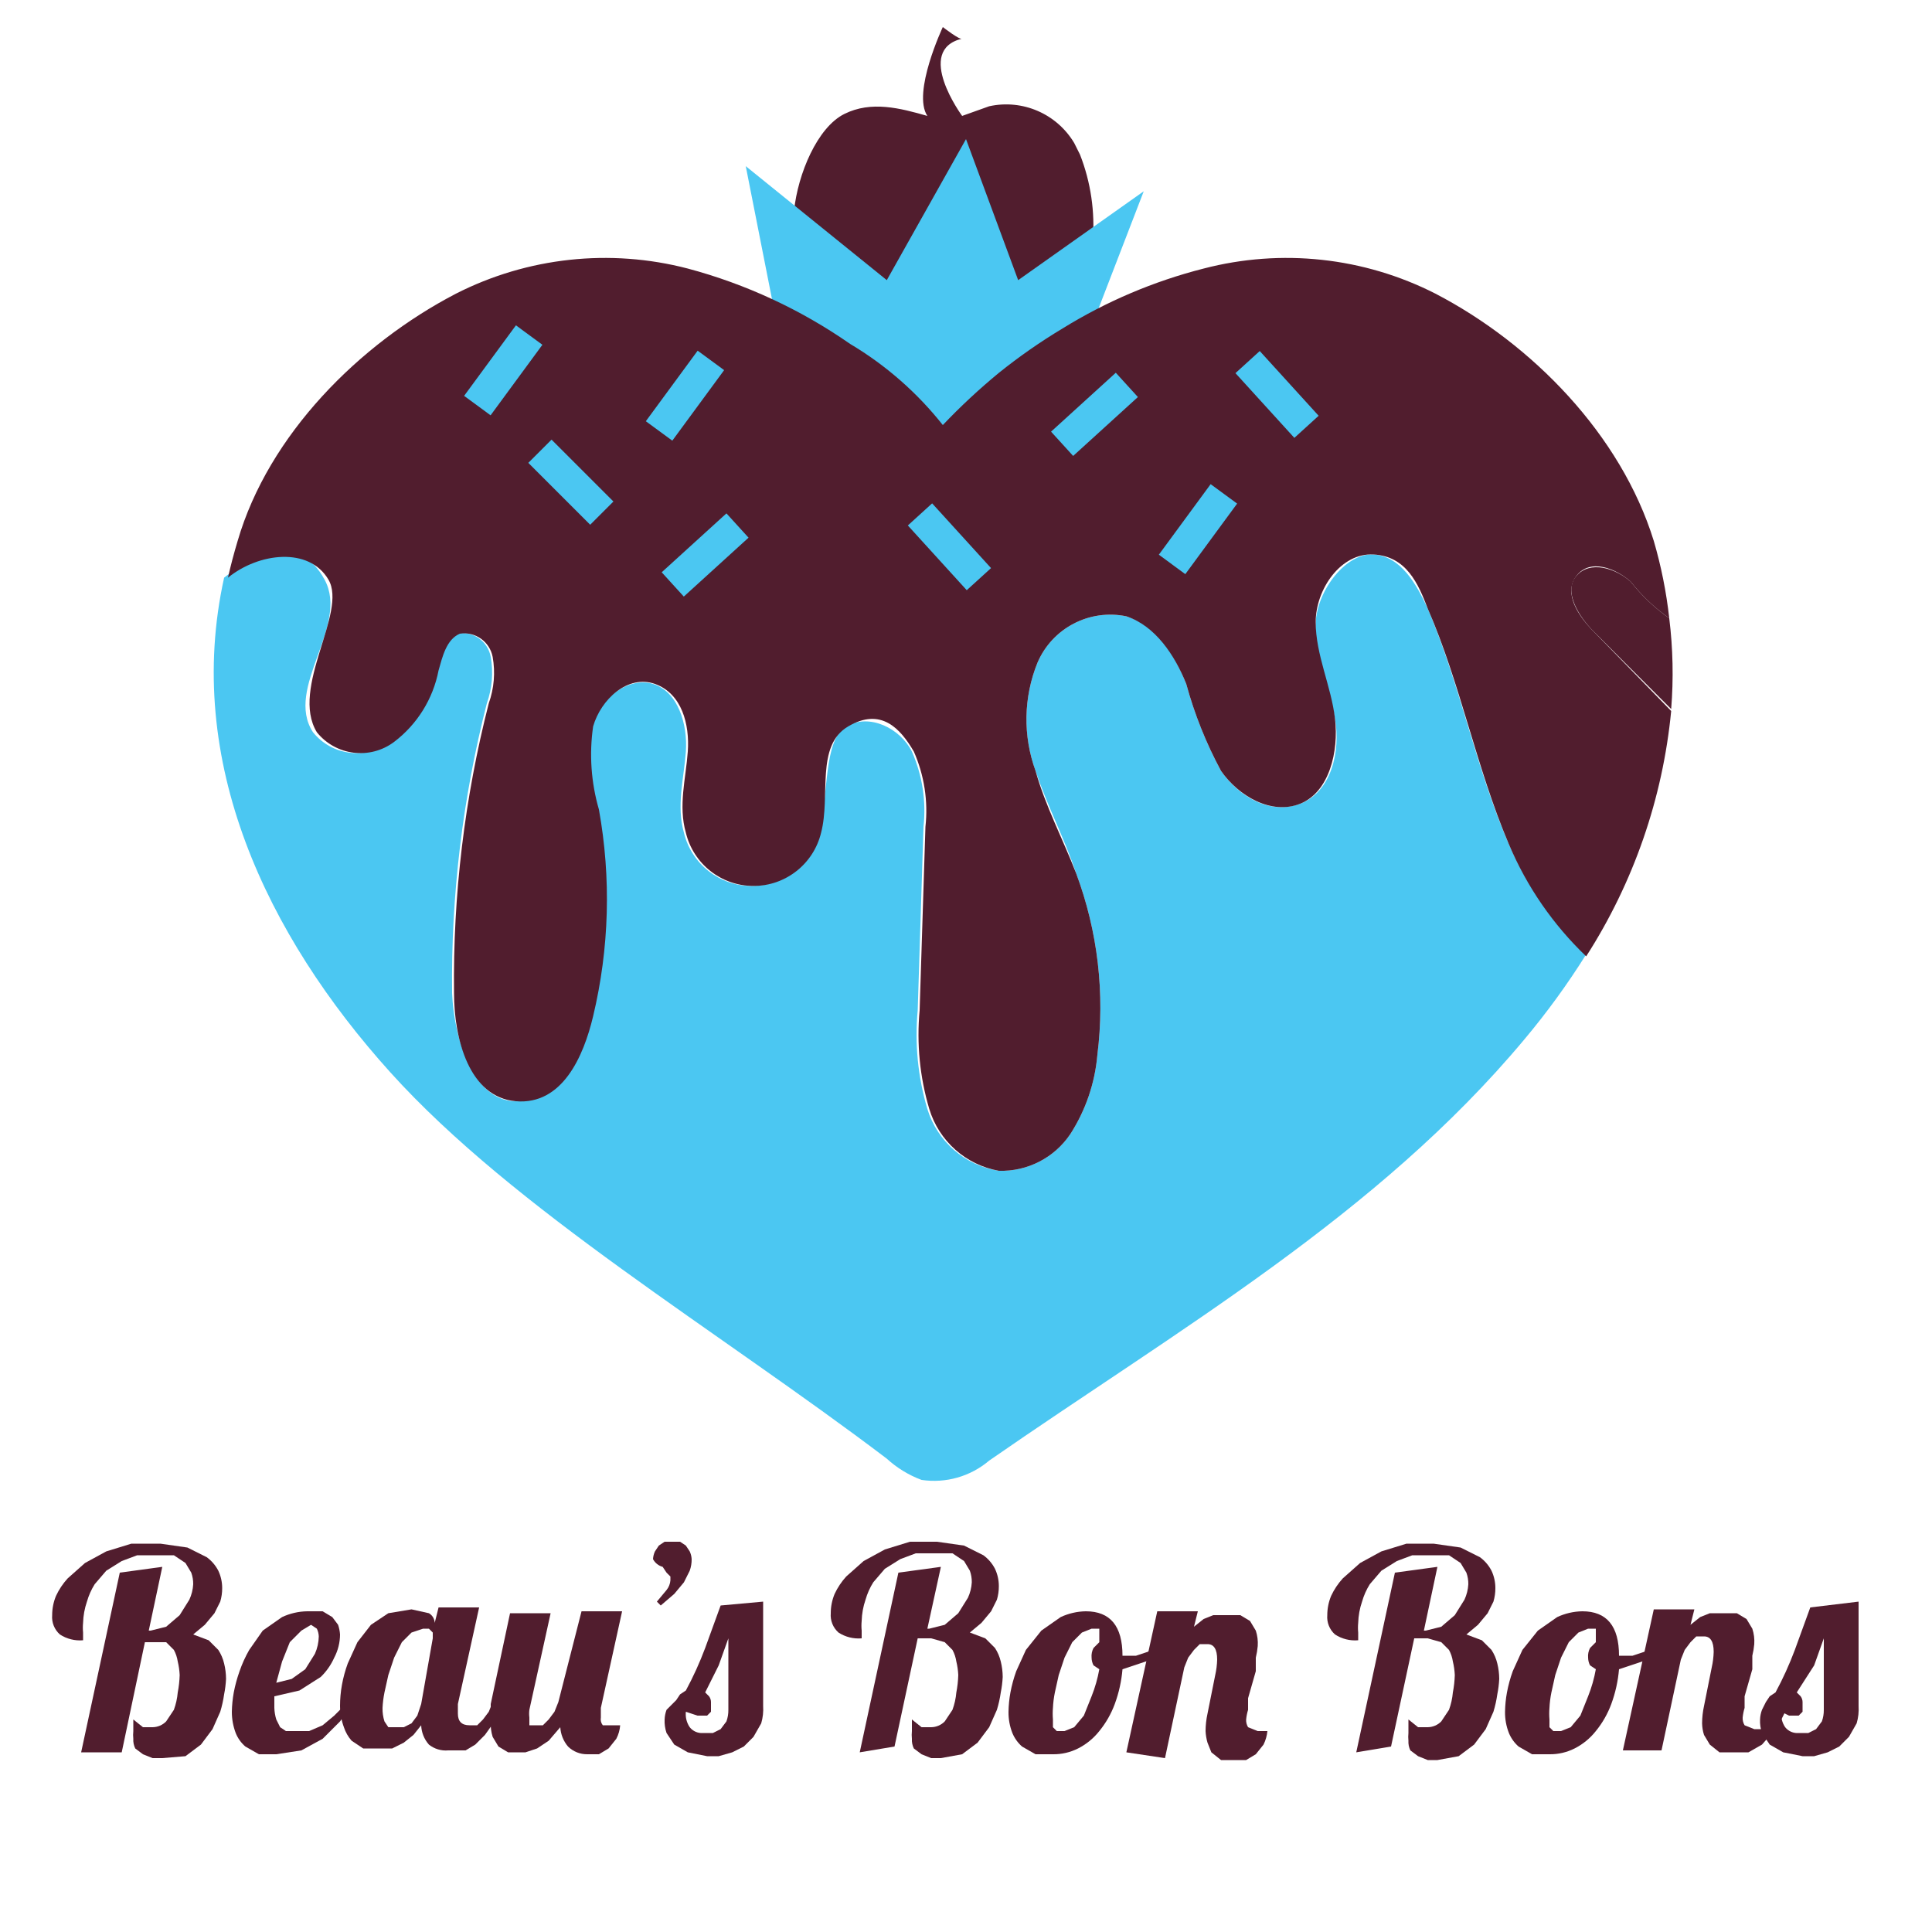
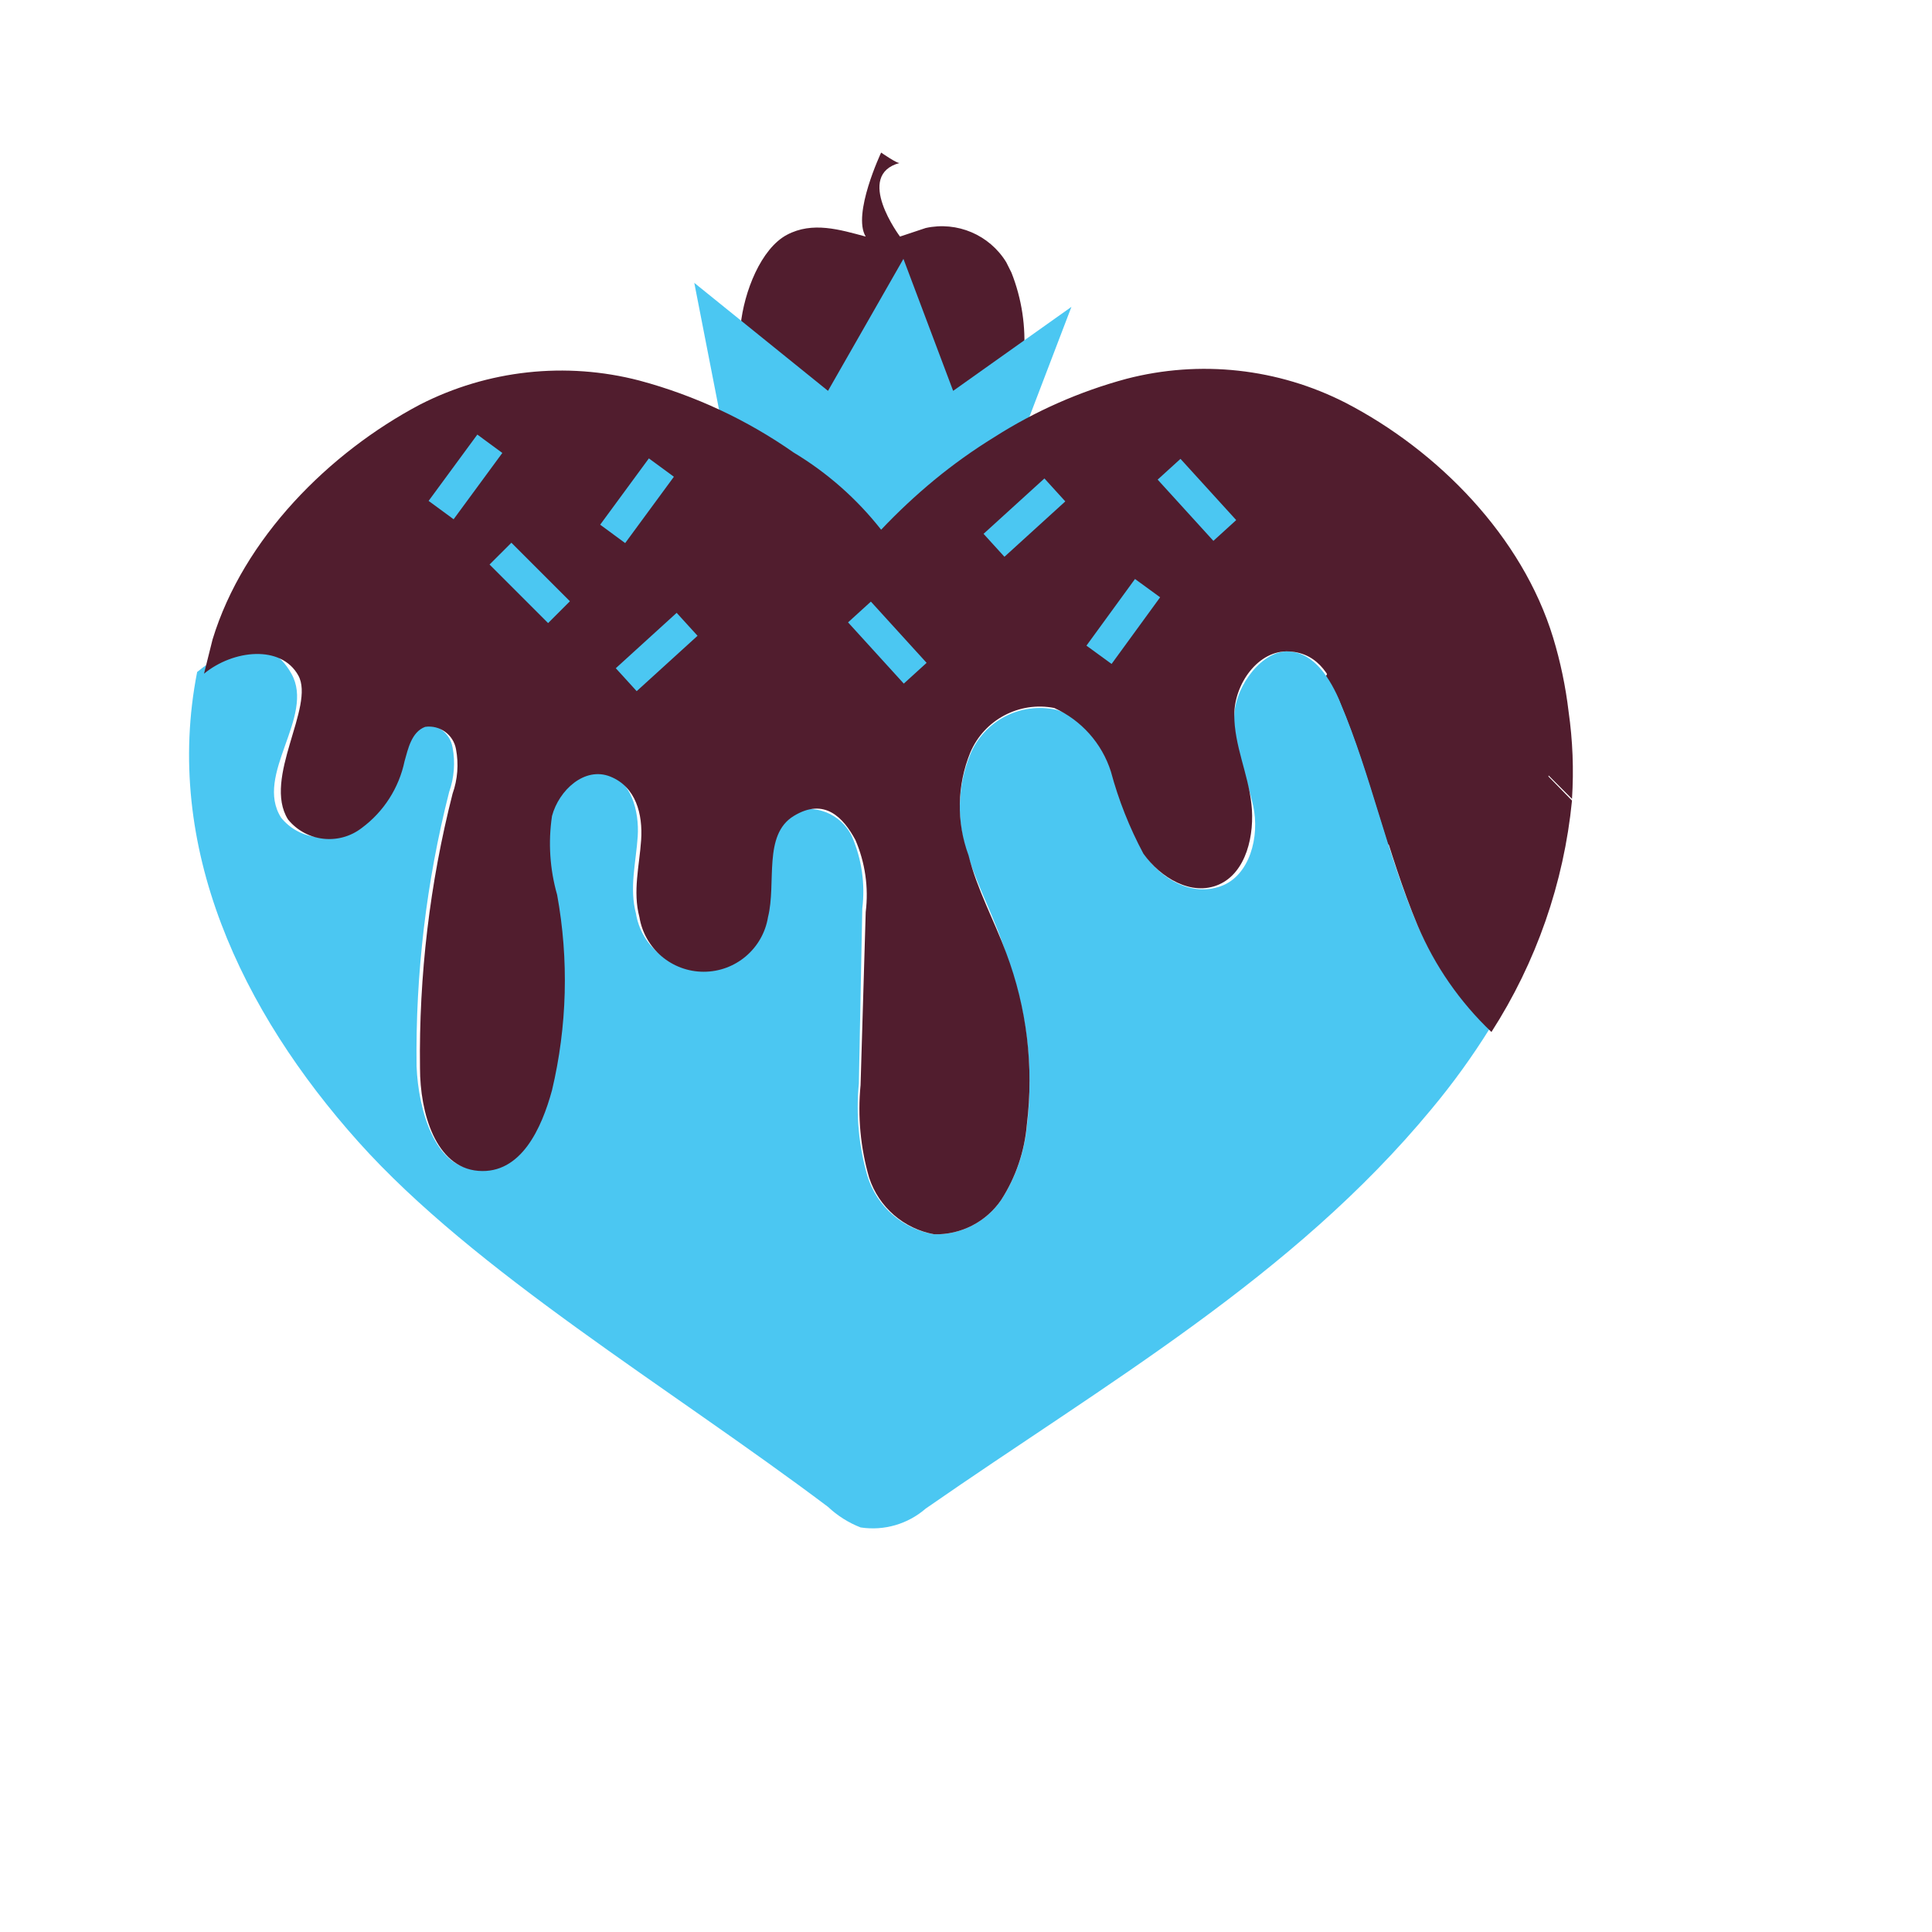
- <svg xmlns="http://www.w3.org/2000/svg" id="Layer_1" data-name="Layer 1" width="1.4in" height="1.4in" viewBox="0 0 100 100">
-   <path d="M4.2,90.7l2-9.3,2.2-.3-.7,3.3h.1l.8-.2.7-.6.5-.8a2.2,2.2,0,0,0,.2-.8,1.7,1.7,0,0,0-.1-.6l-.3-.5-.6-.4H7.1l-.8.3-.8.5-.6.7a3.5,3.5,0,0,0-.4.9,3.7,3.7,0,0,0-.2,1.1,2.6,2.6,0,0,0,0,.5v.4h0a1.9,1.9,0,0,1-1.2-.3,1.2,1.2,0,0,1-.4-1,2.6,2.6,0,0,1,.2-1,3.6,3.6,0,0,1,.6-.9l.9-.8,1.1-.6,1.3-.4H8.3l1.4.2,1,.5a2,2,0,0,1,.6.7,2.1,2.1,0,0,1,.2.9,2.4,2.4,0,0,1-.1.7l-.3.6-.5.6-.6.5.8.3.5.5a2.2,2.2,0,0,1,.3.7,3.4,3.4,0,0,1,.1.8,5.5,5.5,0,0,1-.1.8,5.9,5.9,0,0,1-.2.9l-.4.9-.6.8-.8.6L8.4,91H7.9l-.5-.2-.4-.3a1,1,0,0,1-.1-.5,1.9,1.9,0,0,1,0-.4V89l.5.4h.5a1,1,0,0,0,.7-.3l.4-.6a3.5,3.5,0,0,0,.2-.9,5.6,5.6,0,0,0,.1-.9,3.7,3.7,0,0,0-.1-.7,1.8,1.8,0,0,0-.2-.6l-.4-.4L8.2,85H7.5L6.3,90.7Z" fill="#511d2e" />
-   <path d="M18.3,88.1l-.7,1-.9.9-1.1.6-1.3.2h-.9l-.7-.4a1.8,1.8,0,0,1-.5-.7,3.1,3.1,0,0,1-.2-1.1,6.4,6.4,0,0,1,.1-1,7.4,7.4,0,0,1,.3-1.1,6.4,6.4,0,0,1,.5-1.1l.7-1,1-.7a3.2,3.2,0,0,1,1.3-.3h.8l.5.3.3.4a2,2,0,0,1,.1.5,2.6,2.6,0,0,1-.3,1.2,3.2,3.2,0,0,1-.7,1l-1.1.7-1.3.3v.6a2.3,2.3,0,0,0,.1.6l.2.4.3.2H16l.7-.3.6-.5.6-.6Zm-4-1,.8-.2.7-.5.5-.8a2.3,2.3,0,0,0,.2-.9,1,1,0,0,0-.1-.4l-.3-.2-.5.3L15,85l-.4,1Z" fill="#511d2e" />
-   <path d="M26.1,88.1l-.5,1-.5.7-.5.5-.5.3h-.9a1.4,1.4,0,0,1-1-.3,1.6,1.6,0,0,1-.4-1l-.4.5-.5.4-.6.3H18.8l-.6-.4a2,2,0,0,1-.4-.7,3.2,3.2,0,0,1-.2-1.1,6.2,6.2,0,0,1,.1-1.1,6.7,6.7,0,0,1,.3-1.1l.5-1.1.7-.9.9-.6,1.2-.2.9.2a.6.6,0,0,1,.3.5h0l.2-.8h2.1l-1.1,5v.5q0,.6.6.6h.4L25,89l.3-.4.2-.5Zm-3.7-3.3v-.3l-.2-.2h-.3l-.6.2-.5.5-.4.8-.3.9-.2.9a5.3,5.3,0,0,0-.1.8,2.1,2.1,0,0,0,.1.7l.2.3h.8l.4-.2.3-.4.2-.6Z" fill="#511d2e" />
-   <path d="M30.1,83.4h2.1l-1.1,5v.5a.5.5,0,0,0,.1.4h.9a1.8,1.8,0,0,1-.2.7l-.4.5-.5.3h-.6a1.4,1.4,0,0,1-1-.4,1.7,1.7,0,0,1-.4-1l-.6.7-.6.4-.6.2H26.3l-.5-.3-.3-.5a2.3,2.3,0,0,1-.1-.8,3.8,3.8,0,0,1,0-.4v-.5l1-4.7h2.1l-1.1,5a1.6,1.6,0,0,0,0,.4v.4h.7l.3-.3.3-.4.2-.5Z" fill="#511d2e" />
-   <path d="M33.8,80.7a1.1,1.1,0,0,1,.1-.4l.2-.3.3-.2h.8l.3.2.2.3a1.1,1.1,0,0,1,.1.4,1.7,1.7,0,0,1-.1.6l-.3.6-.5.6-.7.6-.2-.2.5-.6a.9.9,0,0,0,.2-.5v-.2l-.2-.2-.2-.3A.8.8,0,0,1,33.8,80.7Z" fill="#511d2e" />
-   <path d="M39.5,82.9v4.9c0,.2,0,.3,0,.5a2.6,2.6,0,0,1-.1.9l-.4.7-.5.5-.6.3-.7.2h-.6l-1-.2-.7-.4-.4-.6a1.9,1.9,0,0,1-.1-.7,1.6,1.6,0,0,1,.1-.5L35,88l.2-.3.3-.2a17.7,17.7,0,0,0,1-2.2l.8-2.2Zm-4,5.7a1.2,1.2,0,0,0,.2.8.8.8,0,0,0,.7.3h.5l.4-.2.3-.4a1.7,1.7,0,0,0,.1-.6c0-.1,0-.2,0-.4V84.8l-.5,1.4-.7,1.4.2.2a.5.5,0,0,1,.1.3v.5l-.2.2h-.5Z" fill="#511d2e" />
-   <path d="M44.5,90.7l2-9.3,2.2-.3L48,84.3h.1l.8-.2.7-.6.5-.8a2.2,2.2,0,0,0,.2-.8,1.7,1.7,0,0,0-.1-.6l-.3-.5-.6-.4H47.4l-.8.3-.8.5-.6.7a3.5,3.5,0,0,0-.4.9,3.7,3.7,0,0,0-.2,1.1,2.6,2.6,0,0,0,0,.5v.4h0a1.9,1.9,0,0,1-1.2-.3,1.2,1.2,0,0,1-.4-1,2.6,2.6,0,0,1,.2-1,3.6,3.6,0,0,1,.6-.9l.9-.8,1.1-.6,1.3-.4h1.4l1.4.2,1,.5a2,2,0,0,1,.6.7,2.1,2.1,0,0,1,.2.9,2.4,2.4,0,0,1-.1.7l-.3.6-.5.6-.6.5.8.3.5.5a2.2,2.2,0,0,1,.3.7,3.4,3.4,0,0,1,.1.8,5.5,5.5,0,0,1-.1.8,5.9,5.9,0,0,1-.2.9l-.4.9-.6.8-.8.6-1.1.2h-.5l-.5-.2-.4-.3a1,1,0,0,1-.1-.5,1.9,1.9,0,0,1,0-.4V89l.5.4h.5a1,1,0,0,0,.7-.3l.4-.6a3.5,3.5,0,0,0,.2-.9,5.6,5.6,0,0,0,.1-.9,3.7,3.7,0,0,0-.1-.7,1.8,1.8,0,0,0-.2-.6l-.4-.4-.7-.2h-.7l-1.2,5.6Z" fill="#511d2e" />
-   <path d="M60.7,85.1a3.6,3.6,0,0,1-1.1.8l-1.5.5a6.9,6.9,0,0,1-.4,1.8,4.9,4.9,0,0,1-.8,1.4,3.3,3.3,0,0,1-1.1.9,2.8,2.8,0,0,1-1.3.3h-.9l-.7-.4a1.9,1.9,0,0,1-.5-.7,2.9,2.9,0,0,1-.2-1.1,6.1,6.1,0,0,1,.1-1,7.1,7.1,0,0,1,.3-1.1l.5-1.1.8-1,1-.7a3.2,3.2,0,0,1,1.3-.3q1.9,0,1.9,2.3h.7l.6-.2.6-.3.5-.3Zm-3.8,1.3-.3-.2a.9.9,0,0,1-.1-.4.9.9,0,0,1,.1-.5l.3-.3v-.7h-.4l-.5.2-.5.5-.4.8-.3.9-.2.9a5.2,5.2,0,0,0-.1.8,3.6,3.6,0,0,0,0,.6v.4l.2.2h.4l.5-.2.5-.6.4-1A7.2,7.2,0,0,0,56.9,86.4Z" fill="#511d2e" />
-   <path d="M58.3,90.7l1.6-7.3H62l-.2.8.5-.4.5-.2h1.4l.5.3.3.5a2.1,2.1,0,0,1,.1.8,4,4,0,0,1-.1.6v.7l-.2.7-.2.7v.6a2.6,2.6,0,0,0-.1.5.7.7,0,0,0,.1.4l.5.2h.5a2,2,0,0,1-.2.7l-.4.5-.5.3H63.2l-.5-.4-.2-.5a2.6,2.6,0,0,1-.1-.6,4.3,4.3,0,0,1,.1-.9l.2-1,.2-1a4.1,4.1,0,0,0,.1-.8q0-.8-.5-.8h-.4l-.3.3-.3.4-.2.5-1,4.7Z" fill="#511d2e" />
-   <path d="M70.2,90.7l2-9.3,2.2-.3-.7,3.3h.1l.8-.2.7-.6.5-.8a2.2,2.2,0,0,0,.2-.8,1.7,1.7,0,0,0-.1-.6l-.3-.5-.6-.4H73.1l-.8.3-.8.5-.6.7a3.5,3.5,0,0,0-.4.9,3.7,3.7,0,0,0-.2,1.1,2.6,2.6,0,0,0,0,.5v.4h0a1.9,1.9,0,0,1-1.2-.3,1.2,1.2,0,0,1-.4-1,2.6,2.6,0,0,1,.2-1,3.6,3.6,0,0,1,.6-.9l.9-.8,1.1-.6,1.3-.4h1.4l1.4.2,1,.5a2,2,0,0,1,.6.7,2.1,2.1,0,0,1,.2.9,2.4,2.4,0,0,1-.1.7l-.3.6-.5.6-.6.5.8.3.5.5a2.2,2.2,0,0,1,.3.7,3.4,3.4,0,0,1,.1.8,5.5,5.5,0,0,1-.1.8,5.9,5.9,0,0,1-.2.9l-.4.9-.6.8-.8.6-1.1.2h-.5l-.5-.2-.4-.3a1,1,0,0,1-.1-.5,1.9,1.9,0,0,1,0-.4V89l.5.4h.5a1,1,0,0,0,.7-.3l.4-.6a3.5,3.5,0,0,0,.2-.9,5.6,5.6,0,0,0,.1-.9,3.7,3.7,0,0,0-.1-.7,1.8,1.8,0,0,0-.2-.6l-.4-.4-.7-.2h-.7l-1.2,5.6Z" fill="#511d2e" />
-   <path d="M86.4,85.1a3.6,3.6,0,0,1-1.1.8l-1.5.5a6.9,6.9,0,0,1-.4,1.8,4.9,4.9,0,0,1-.8,1.4,3.3,3.3,0,0,1-1.1.9,2.8,2.8,0,0,1-1.3.3h-.9l-.7-.4a1.9,1.9,0,0,1-.5-.7,2.9,2.9,0,0,1-.2-1.1,6.1,6.1,0,0,1,.1-1,7.1,7.1,0,0,1,.3-1.1l.5-1.1.8-1,1-.7a3.2,3.2,0,0,1,1.3-.3q1.9,0,1.9,2.3h.7l.6-.2.6-.3.5-.3Zm-3.8,1.3-.3-.2a.9.9,0,0,1-.1-.4.9.9,0,0,1,.1-.5l.3-.3v-.7h-.4l-.5.2-.5.5-.4.8-.3.9-.2.9a5.2,5.2,0,0,0-.1.8,3.6,3.6,0,0,0,0,.6v.4l.2.2h.4l.5-.2.5-.6.4-1A7.2,7.2,0,0,0,82.6,86.4Z" fill="#511d2e" />
-   <path d="M92.6,88.1a6.4,6.4,0,0,1-.7,1.4l-.7.8-.7.4H89l-.5-.4-.3-.5a2.1,2.1,0,0,1-.1-.6,4.3,4.3,0,0,1,.1-.9l.2-1,.2-1a4.1,4.1,0,0,0,.1-.8q0-.8-.5-.8h-.4l-.3.3-.3.4-.2.5-1,4.7H84l1.6-7.3h2.1l-.2.8.5-.4.5-.2h1.4l.5.3.3.5a2.1,2.1,0,0,1,.1.8,4,4,0,0,1-.1.6v.7l-.2.7-.2.7v.6a2.6,2.6,0,0,0-.1.5.7.7,0,0,0,.1.4l.5.2h.4l.3-.3.3-.4.2-.5Z" fill="#511d2e" />
-   <path d="M96.2,82.9v4.9c0,.2,0,.3,0,.5a2.6,2.6,0,0,1-.1.9l-.4.7-.5.5-.6.3-.7.2h-.6l-1-.2-.7-.4-.4-.6a1.9,1.9,0,0,1-.1-.7,1.6,1.6,0,0,1,.1-.5l.2-.4.2-.3.3-.2a17.7,17.7,0,0,0,1-2.2l.8-2.2Zm-4,5.7a1.2,1.2,0,0,0,.2.8.8.8,0,0,0,.7.3h.5l.4-.2.3-.4a1.7,1.7,0,0,0,.1-.6c0-.1,0-.2,0-.4V84.8l-.5,1.4L93,87.6l.2.2a.5.5,0,0,1,.1.3v.5l-.2.2h-.5Z" fill="#511d2e" />
-   <path d="M55.9,8l-.3-.6a4.1,4.1,0,0,0-4.4-1.9L49.8,6s-2.5-3.4,0-4c-.1.1-1-.6-1-.6S47.2,4.8,48,6h0c-1.4-.4-2.9-.8-4.3-.1S41.3,9,41.1,10.9a9.5,9.5,0,0,0,2.1,7.2l.7.8-.2.4a6,6,0,0,0,3.8,2h2.5a6,6,0,0,0,3.8-2l-.2-.4.8-.9.8-1.2A10.1,10.1,0,0,0,55.9,8Z" fill="#511d2e" />
-   <path d="M48.9,52.8v0Z" fill="#511d2e" />
-   <polygon points="40.1 16.2 38.6 8.6 45.9 14.5 50 7.2 52.7 14.5 59.2 9.9 56 18.2 49.9 23.1 40.1 16.2" fill="#4bc7f2" />
-   <path d="M84.4,30.1c-.8-.7-2.1-1.1-2.8-.3s.1,2.1.9,2.9l4,4a23.2,23.2,0,0,0-.1-4.7A9.5,9.5,0,0,1,84.4,30.1Z" fill="#511d2e" />
-   <path d="M78.1,43.7c-1.7-3.9-2.5-8.2-4.2-12.2-.6-1.3-1.4-2.7-2.8-2.8s-2.9,1.8-3,3.5.7,3.3,1,5-.2,3.8-1.8,4.4-3.2-.4-4.1-1.7a21.2,21.2,0,0,1-1.8-4.5c-.6-1.5-1.5-3-3.1-3.5a4.1,4.1,0,0,0-4.6,2.4,7.8,7.8,0,0,0-.1,5.6c.6,1.8,1.5,3.5,2.1,5.3a19.8,19.8,0,0,1,1.1,9.4,9,9,0,0,1-1.4,4.1,4.3,4.3,0,0,1-3.7,1.9A4.6,4.6,0,0,1,48,57.4a13.5,13.5,0,0,1-.5-5.1l.3-9.5a7.6,7.6,0,0,0-.6-3.9c-.6-1.2-2.2-2-3.4-1.3s-.9,3.6-1.4,5.5a3.6,3.6,0,0,1-7,0c-.4-1.4,0-2.8.1-4.2s-.4-3.1-1.7-3.5-2.8.8-3.2,2.2a10.2,10.2,0,0,0,.3,4.3,26.1,26.1,0,0,1-.3,10.7c-.5,2.1-1.9,4.5-4,4.4s-3.1-3.2-3.2-5.6a57.8,57.8,0,0,1,1.8-15,4.7,4.7,0,0,0,.2-2.4,1.5,1.5,0,0,0-1.8-1.2c-.7.3-.9,1.2-1.1,1.9a6.1,6.1,0,0,1-2.3,3.7,2.9,2.9,0,0,1-4-.5c-1.5-2.3,1.9-5.5.6-7.9s-3.6-1.4-5.2-.1c-2.1,9.5,2.2,18.5,8.6,25.6s17,13.4,25.7,20a5.5,5.5,0,0,0,1.8,1.1,4.4,4.4,0,0,0,3.5-1C61,68.8,71.3,62.9,78.9,53.8a39.3,39.3,0,0,0,3.2-4.4A17.4,17.4,0,0,1,78.1,43.7Z" fill="#4bc7f2" />
-   <path d="M82.5,32.7c-.8-.8-1.6-2-.9-2.9s2-.4,2.8.3A9.5,9.5,0,0,0,86.4,32a23.4,23.4,0,0,0-.8-4c-1.7-5.5-6.3-10.2-11.3-12.8a17,17,0,0,0-12-1.3,26.1,26.1,0,0,0-7.3,3.1,29.4,29.4,0,0,0-3.3,2.3A32.5,32.5,0,0,0,48.8,22,17.6,17.6,0,0,0,44,17.8a26.8,26.8,0,0,0-8.4-3.9,17,17,0,0,0-12,1.3c-5,2.6-9.7,7.3-11.3,12.8q-.3,1-.5,1.9c1.6-1.3,4.2-1.6,5.2.1s-2,5.6-.6,7.9a2.9,2.9,0,0,0,4,.5,6.1,6.1,0,0,0,2.3-3.7c.2-.7.4-1.6,1.1-1.9A1.5,1.5,0,0,1,25.5,34a4.7,4.7,0,0,1-.2,2.4,57.8,57.8,0,0,0-1.8,15c0,2.4.8,5.4,3.2,5.6s3.5-2.3,4-4.4A26.1,26.1,0,0,0,31,41.9a10.2,10.2,0,0,1-.3-4.3c.4-1.4,1.8-2.7,3.2-2.2s1.8,2.1,1.7,3.5-.5,2.8-.1,4.2a3.6,3.6,0,0,0,7,0c.5-1.9-.3-4.5,1.4-5.5s2.7.1,3.4,1.3a7.6,7.6,0,0,1,.6,3.9l-.3,9.5a13.5,13.5,0,0,0,.5,5.1,4.6,4.6,0,0,0,3.6,3.2,4.3,4.3,0,0,0,3.7-1.9,9,9,0,0,0,1.4-4.1,19.8,19.8,0,0,0-1.1-9.4c-.7-1.8-1.6-3.5-2.1-5.3a7.8,7.8,0,0,1,.1-5.6,4.1,4.1,0,0,1,4.6-2.4c1.5.5,2.5,2,3.1,3.5a21.2,21.2,0,0,0,1.8,4.5c.9,1.3,2.6,2.3,4.1,1.7s2-2.7,1.8-4.4-1-3.3-1-5,1.3-3.6,3-3.5,2.3,1.5,2.8,2.8c1.7,3.9,2.5,8.2,4.2,12.2a17.4,17.4,0,0,0,4,5.8,28.6,28.6,0,0,0,4.4-12.7ZM48.9,52.8h0v0Z" fill="#511d2e" />
-   <rect x="28.7" y="22.7" width="1.7" height="4.53" transform="translate(-9 28.2) rotate(-45)" fill="#4bc7f2" />
-   <rect x="35.7" y="26.4" width="1.7" height="4.53" transform="translate(33.1 -17.6) rotate(47.7)" fill="#4bc7f2" />
-   <rect x="55.8" y="19.2" width="1.7" height="4.53" transform="translate(34.4 -34.9) rotate(47.7)" fill="#4bc7f2" />
-   <rect x="48.3" y="26.1" width="1.7" height="4.53" transform="translate(-6.3 40.4) rotate(-42.3)" fill="#4bc7f2" />
-   <rect x="65.3" y="18.2" width="1.7" height="4.53" transform="translate(3.4 49.8) rotate(-42.3)" fill="#4bc7f2" />
-   <rect x="61.2" y="25.1" width="1.7" height="4.53" transform="translate(28.2 -31.4) rotate(36.3)" fill="#4bc7f2" />
-   <rect x="34.6" y="18.2" width="1.7" height="4.53" transform="translate(19 -17) rotate(36.3)" fill="#4bc7f2" />
-   <rect x="25.2" y="16.9" width="1.7" height="4.53" transform="translate(16.4 -11.7) rotate(36.3)" fill="#4bc7f2" />
+ <svg xmlns="http://www.w3.org/2000/svg" id="Layer_1" data-name="Layer 1" width="1.6in" height="1.6in" viewBox="0 0 112.7 112.7">
+   <path d="M59,15.9l-.3-.6a4.4,4.4,0,0,0-4.7-2l-1.5.5s-2.7-3.6,0-4.3c-.1.1-1.1-.6-1.1-.6s-1.7,3.6-.9,4.9h0c-1.5-.4-3.1-.9-4.6-.1S43.4,17,43.2,19a10.1,10.1,0,0,0,2.2,7.7l.7.9L46,28A6.4,6.4,0,0,0,50,30.1h2.7A6.4,6.4,0,0,0,56.7,28l-.2-.4.9-1,.9-1.3A10.8,10.8,0,0,0,59,15.9Z" fill="#511d2e" />
+   <rect x="76.7" y="35.7" width="14" height="13.98" rx="6.6" ry="6.6" fill="#511d2e" />
+   <polygon points="42.1 24.7 40.5 16.5 48.3 22.8 52.7 15.1 55.6 22.8 62.5 17.9 59.1 26.8 52.6 32 42.1 24.7" fill="#4bc7f2" />
+   <path d="M82.7,54c-1.8-4.2-2.7-8.7-4.5-13-.6-1.4-1.5-2.9-3-3s-3.1,1.9-3.2,3.7.7,3.5,1.1,5.3-.2,4.1-1.9,4.7-3.4-.4-4.4-1.8a22.6,22.6,0,0,1-1.9-4.8c-.6-1.6-1.6-3.2-3.3-3.7A4.4,4.4,0,0,0,56.6,44a8.3,8.3,0,0,0-.1,6c.6,1.9,1.6,3.7,2.2,5.7a21.1,21.1,0,0,1,1.2,10A9.6,9.6,0,0,1,58.4,70a4.6,4.6,0,0,1-3.9,2,4.9,4.9,0,0,1-3.9-3.4,14.4,14.4,0,0,1-.5-5.4L50.3,53a8.1,8.1,0,0,0-.6-4.2,2.8,2.8,0,0,0-3.6-1.4c-1.3.7-1,3.8-1.5,5.9a3.8,3.8,0,0,1-7.5,0c-.4-1.5,0-3,.1-4.5s-.4-3.3-1.8-3.7-3,.9-3.4,2.3a10.9,10.9,0,0,0,.3,4.6A27.8,27.8,0,0,1,32,63.5c-.5,2.2-2,4.8-4.3,4.7s-3.3-3.4-3.4-6a61.7,61.7,0,0,1,1.9-16,5,5,0,0,0,.2-2.6,1.6,1.6,0,0,0-1.9-1.3h-.1c-.7.3-1,1.3-1.2,2a6.5,6.5,0,0,1-2.5,3.9,3.1,3.1,0,0,1-4.3-.5c-1.6-2.5,2-5.9.6-8.4s-3.8-1.5-5.5-.1C9.5,49.4,14.1,59,20.9,66.6S39,80.9,48.3,87.9a5.9,5.9,0,0,0,1.9,1.2A4.7,4.7,0,0,0,54,88c10.5-7.3,21.4-13.5,29.5-23.3a41.9,41.9,0,0,0,3.4-4.7A18.6,18.6,0,0,1,82.7,54Z" fill="#4bc7f2" />
+   <path d="M91.5,41.5a25,25,0,0,0-.9-4.3c-1.8-5.9-6.7-10.9-12.1-13.7a18.1,18.1,0,0,0-12.8-1.4A27.8,27.8,0,0,0,58,25.5,31.4,31.4,0,0,0,54.5,28a34.7,34.7,0,0,0-3.1,2.9,18.8,18.8,0,0,0-5.1-4.5,28.6,28.6,0,0,0-9-4.2,18.1,18.1,0,0,0-12.8,1.4c-5.3,2.8-10.3,7.8-12.1,13.7l-.5,2c1.7-1.4,4.5-1.7,5.5.1s-2.1,6-.6,8.4a3.1,3.1,0,0,0,4.3.5,6.5,6.5,0,0,0,2.5-3.9c.2-.7.4-1.7,1.2-2a1.6,1.6,0,0,1,1.8,1.3,5,5,0,0,1-.2,2.6,61.7,61.7,0,0,0-1.9,16c0,2.6.9,5.8,3.4,6s3.7-2.5,4.3-4.7a27.8,27.8,0,0,0,.3-11.4,10.9,10.9,0,0,1-.3-4.6c.4-1.5,1.9-2.9,3.4-2.3s1.9,2.2,1.8,3.7-.5,3-.1,4.5a3.8,3.8,0,0,0,7.5,0c.5-2-.3-4.8,1.5-5.9s2.9.1,3.6,1.4a8.1,8.1,0,0,1,.6,4.2l-.3,10.1a14.4,14.4,0,0,0,.5,5.4A4.9,4.9,0,0,0,54.5,72a4.6,4.6,0,0,0,3.9-2,9.6,9.6,0,0,0,1.5-4.4,21.1,21.1,0,0,0-1.2-10c-.7-1.9-1.7-3.7-2.2-5.7a8.3,8.3,0,0,1,.1-6,4.4,4.4,0,0,1,4.9-2.6,6.1,6.1,0,0,1,3.3,3.7,22.6,22.6,0,0,0,1.9,4.8c1,1.4,2.8,2.5,4.4,1.8s2.1-2.9,1.9-4.7S72,43.5,72,41.7s1.4-3.8,3.2-3.7,2.5,1.6,3,3c1.8,4.2,2.7,8.7,4.5,13a18.6,18.6,0,0,0,4.3,6.2,30.5,30.5,0,0,0,4.7-13.5l-4.3-4.4a3.5,3.5,0,0,1-1.2-2.3,3.7,3.7,0,0,0,1.2,2.3l4.3,4.3A24.7,24.7,0,0,0,91.5,41.5Zm-5.1-2.3c.7-1,2.1-.4,3,.3C88.5,38.7,87.1,38.3,86.4,39.2Z" fill="#511d2e" />
+   <rect x="30" y="31.6" width="1.8" height="4.83" transform="translate(-15 31.8) rotate(-45)" fill="#4bc7f2" />
+   <rect x="35.9" y="37.1" width="4.8" height="1.81" transform="translate(-15.6 35.7) rotate(-42.3)" fill="#4bc7f2" />
+   <rect x="57.4" y="29.3" width="4.8" height="1.81" transform="translate(-4.8 48.1) rotate(-42.3)" fill="#4bc7f2" />
+   <rect x="50.9" y="35.1" width="1.8" height="4.83" transform="translate(-11.8 44.6) rotate(-42.3)" fill="#4bc7f2" />
+   <rect x="68.9" y="26.7" width="1.8" height="4.83" transform="translate(-1.4 54.6) rotate(-42.3)" fill="#4bc7f2" />
+   <rect x="63.1" y="35.7" width="4.8" height="1.81" transform="matrix(0.59, -0.81, 0.81, 0.59, -2.77, 67.71)" fill="#4bc7f2" />
+   <rect x="34.8" y="28.3" width="4.8" height="1.81" transform="translate(-8.4 41.9) rotate(-53.7)" fill="#4bc7f2" />
+   <rect x="24.7" y="26.9" width="4.8" height="1.81" transform="translate(-11.3 33.2) rotate(-53.7)" fill="#4bc7f2" />
</svg>
